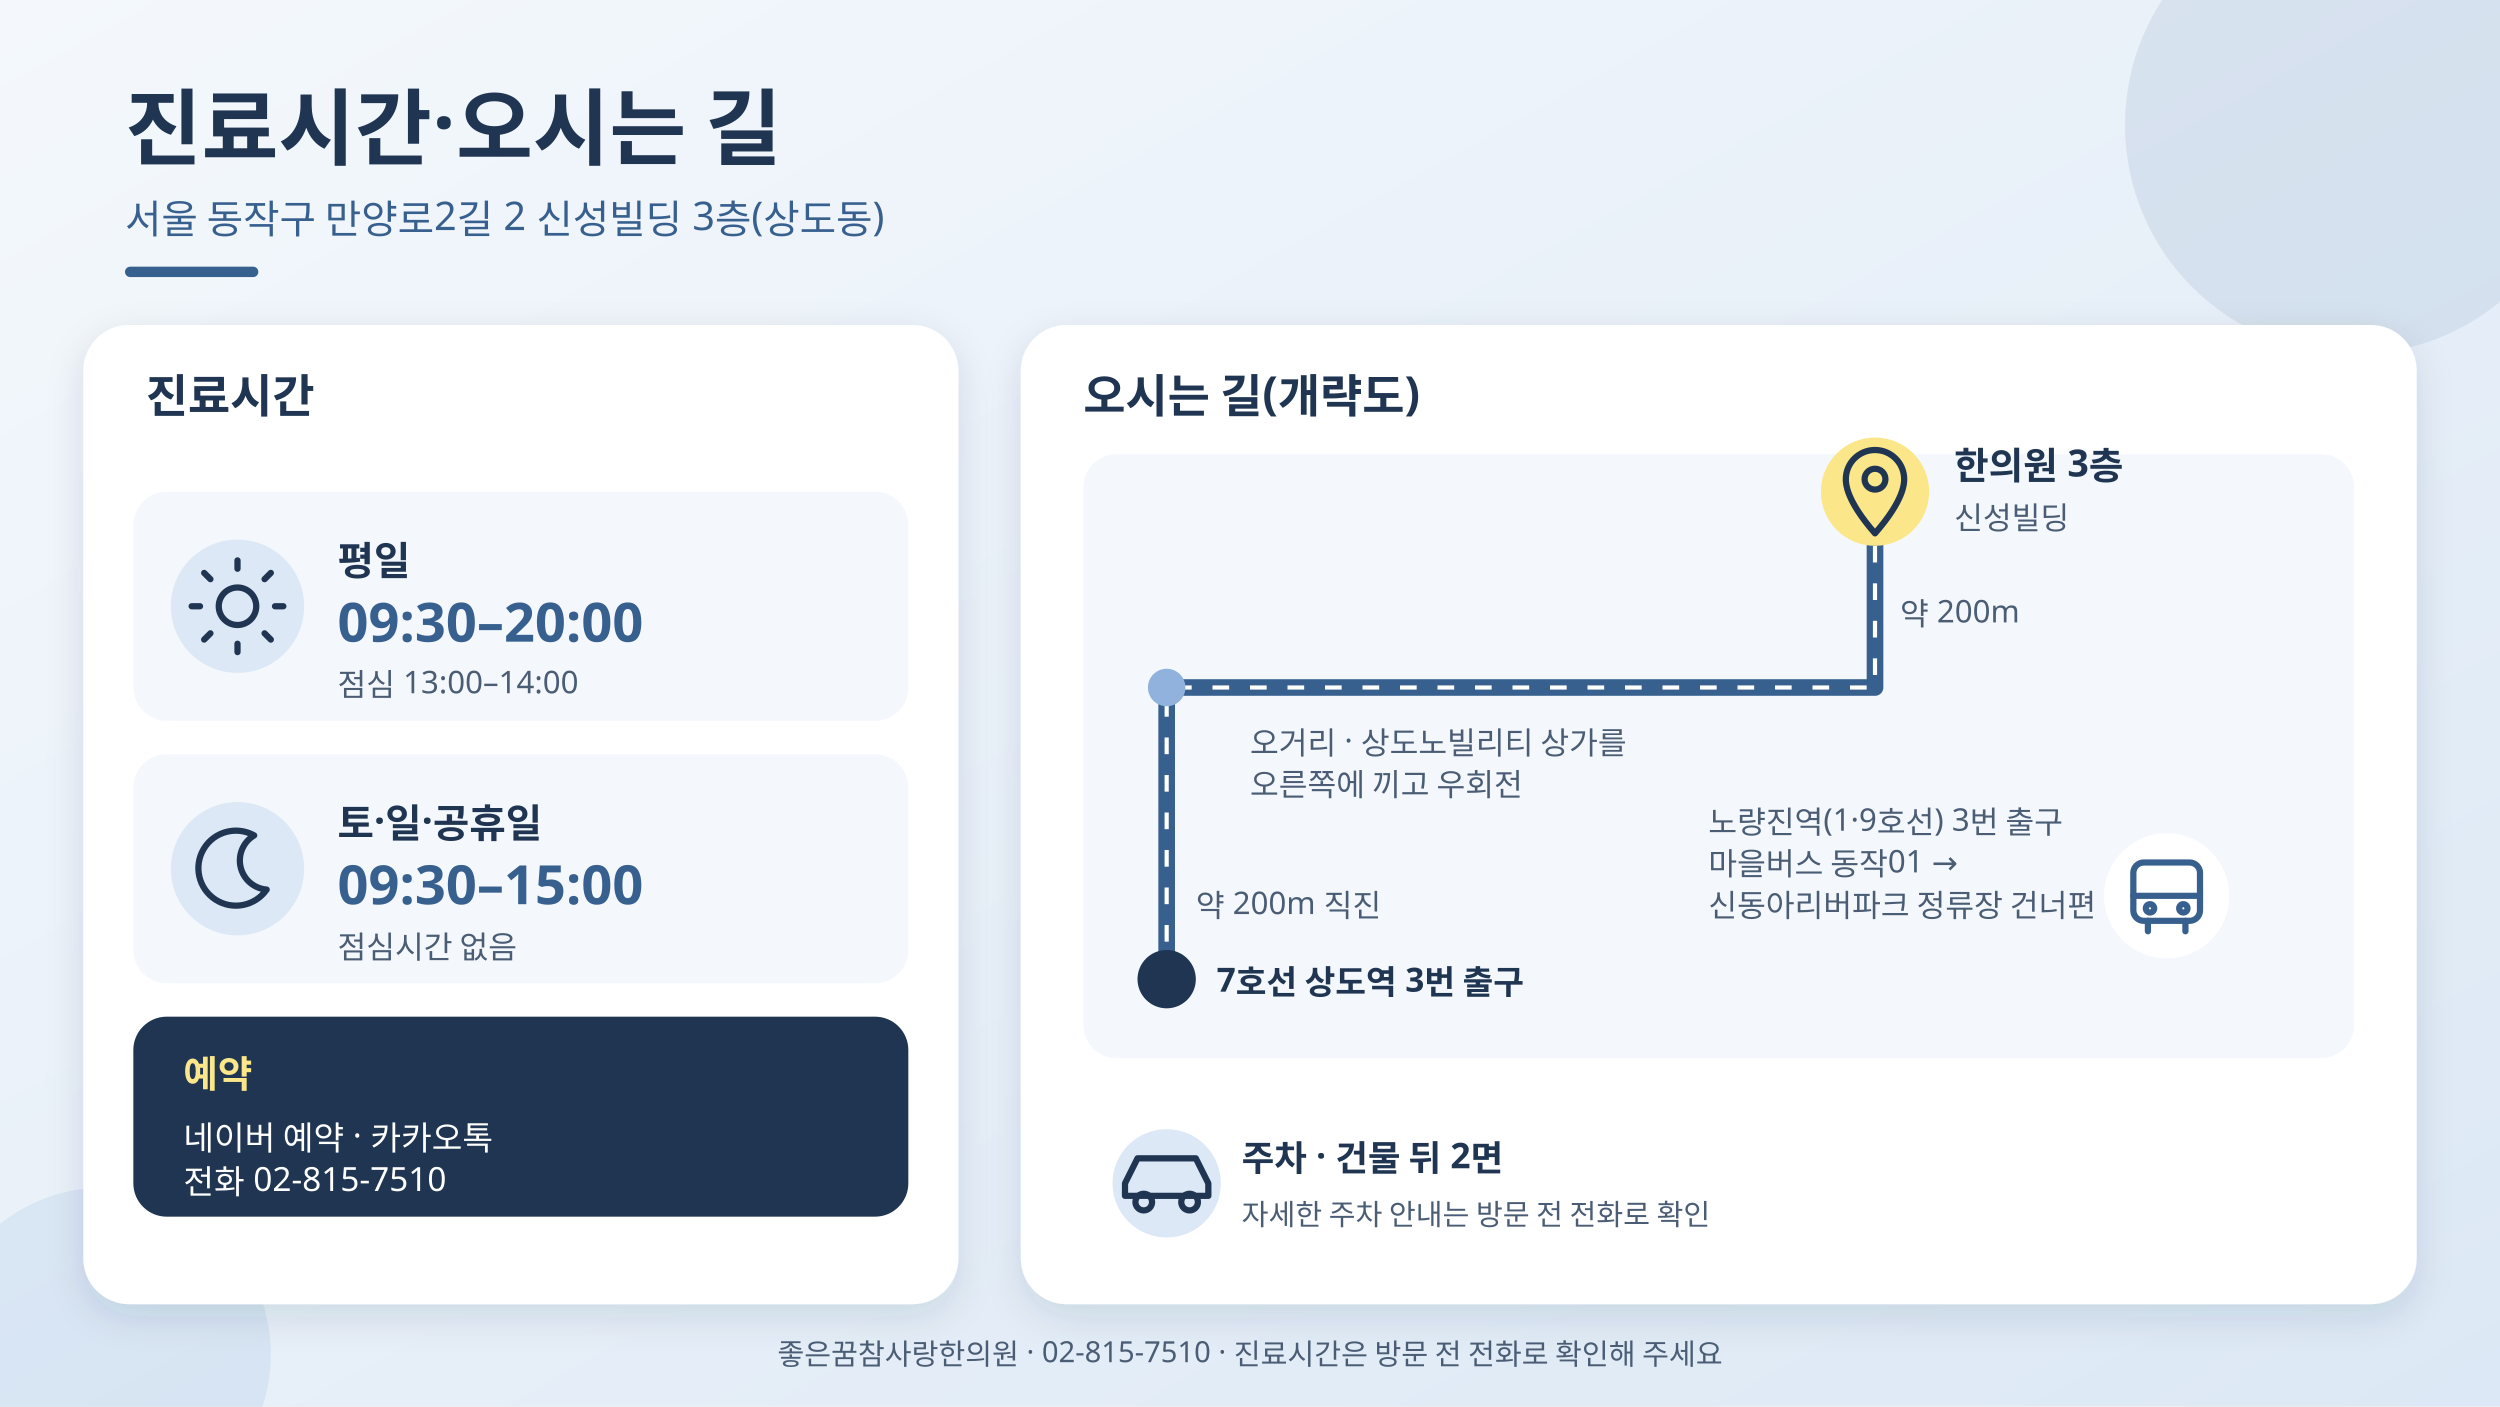
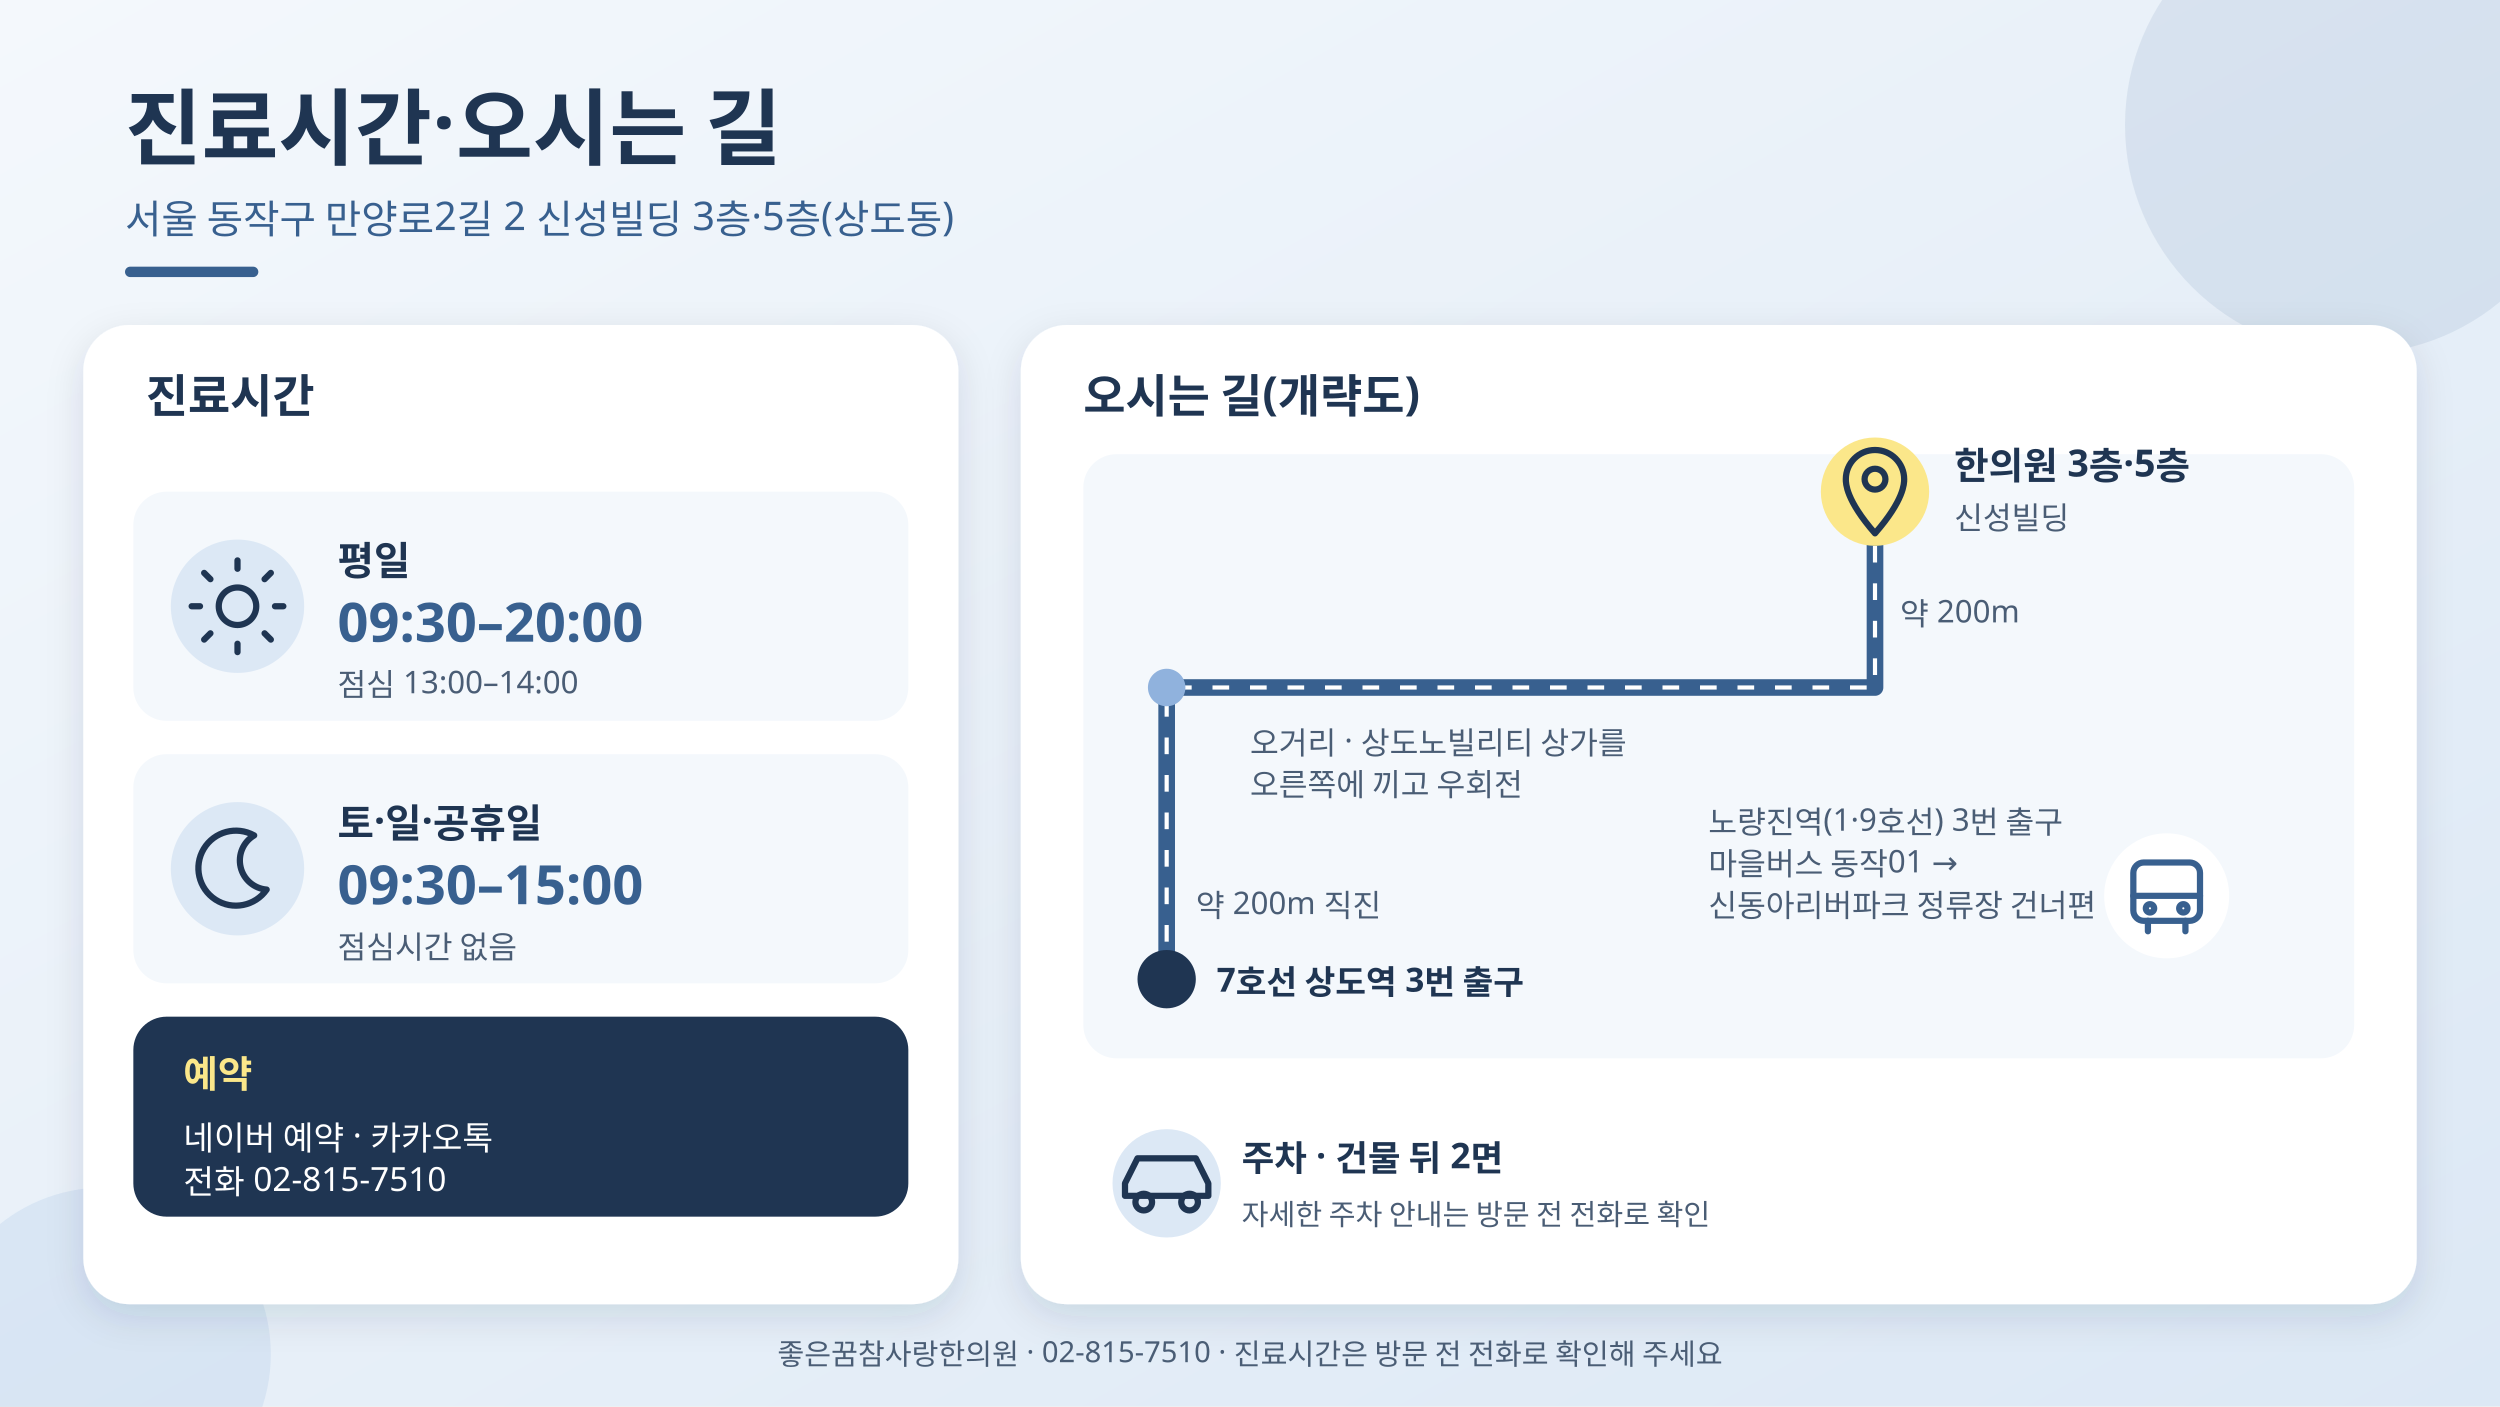
<svg xmlns="http://www.w3.org/2000/svg" viewBox="0 0 1200 675" width="1200" height="675">
  <defs>
    <linearGradient id="bg" x1="0" y1="0" x2="1" y2="1">
      <stop offset="0" stop-color="#F4F8FC" />
      <stop offset="1" stop-color="#DCE8F5" />
    </linearGradient>
    <filter id="sh" x="-10%" y="-10%" width="120%" height="130%">
      <feDropShadow dx="0" dy="6" stdDeviation="9" flood-color="#1F3552" flood-opacity="0.12" />
    </filter>
  </defs>
  <rect width="1200" height="675" fill="url(#bg)" />
  <circle cx="1130" cy="60" r="110" fill="#38608F" opacity="0.10" />
  <circle cx="50" cy="650" r="80" fill="#90B2DD" opacity="0.18" />
  <text x="60" y="76" font-family="'Nanum Myeongjo','Noto Serif KR','Malgun Gothic',serif" font-size="40" font-weight="800" fill="#1F3552" text-anchor="start">
    <tspan x="60" dy="0">진료시간·오시는 길</tspan>
  </text>
  <text x="60" y="112" font-family="'Noto Sans KR','Malgun Gothic','Apple SD Gothic Neo',sans-serif" font-size="19" font-weight="400" fill="#38608F" text-anchor="start">
-     <tspan x="60" dy="0">서울 동작구 만양로2길 2 신성빌딩 3층(상도동)</tspan>
+     <tspan x="60" dy="0">서울 동작구 만양로2길 2 신성빌딩 3층·5층(상도동)</tspan>
  </text>
  <rect x="60" y="128" width="64" height="5" rx="2.5" fill="#38608F" />
  <rect x="40" y="156" width="420" height="470" rx="22" fill="#fff" filter="url(#sh)" />
  <text x="70" y="198" font-family="'Noto Sans KR','Malgun Gothic','Apple SD Gothic Neo',sans-serif" font-size="22" font-weight="800" fill="#1F3552" text-anchor="start">
    <tspan x="70" dy="0">진료시간</tspan>
  </text>
  <rect x="64" y="236" width="372" height="110" rx="16" fill="#F4F8FC" />
  <circle cx="114" cy="291" r="32" fill="#DCE8F5" />
  <g transform="translate(114 291)" fill="none" stroke="#1F3552" stroke-width="3" stroke-linecap="round" stroke-linejoin="round">
    <circle r="9" />
    <path d="M0 -18v-4M0 18v4M-18 0h-4M18 0h4M-13 -13l-3 -3M13 13l3 3M-13 13l-3 3M13 -13l3 -3" />
  </g>
  <text x="162" y="276" font-family="'Noto Sans KR','Malgun Gothic','Apple SD Gothic Neo',sans-serif" font-size="19" font-weight="700" fill="#1F3552" text-anchor="start">
    <tspan x="162" dy="0">평일</tspan>
  </text>
  <text x="162" y="308" font-family="'Noto Sans KR','Malgun Gothic','Apple SD Gothic Neo',sans-serif" font-size="26" font-weight="800" fill="#38608F" text-anchor="start">
    <tspan x="162" dy="0">09:30–20:00</tspan>
  </text>
  <text x="162" y="334" font-family="'Noto Sans KR','Malgun Gothic','Apple SD Gothic Neo',sans-serif" font-size="15" font-weight="400" fill="#4A5D75" text-anchor="start">
    <tspan x="162" dy="0">점심 13:00–14:00</tspan>
  </text>
  <rect x="64" y="362" width="372" height="110" rx="16" fill="#F4F8FC" />
  <circle cx="114" cy="417" r="32" fill="#DCE8F5" />
  <g transform="translate(114 417)" fill="none" stroke="#1F3552" stroke-width="3" stroke-linecap="round" stroke-linejoin="round">
    <path d="M8 -16 A18 18 0 1 0 14 10 A14 14 0 0 1 8 -16Z" />
  </g>
  <text x="162" y="402" font-family="'Noto Sans KR','Malgun Gothic','Apple SD Gothic Neo',sans-serif" font-size="19" font-weight="700" fill="#1F3552" text-anchor="start">
    <tspan x="162" dy="0">토·일·공휴일</tspan>
  </text>
  <text x="162" y="434" font-family="'Noto Sans KR','Malgun Gothic','Apple SD Gothic Neo',sans-serif" font-size="26" font-weight="800" fill="#38608F" text-anchor="start">
    <tspan x="162" dy="0">09:30–15:00</tspan>
  </text>
  <text x="162" y="460" font-family="'Noto Sans KR','Malgun Gothic','Apple SD Gothic Neo',sans-serif" font-size="15" font-weight="400" fill="#4A5D75" text-anchor="start">
    <tspan x="162" dy="0">점심시간 없음</tspan>
  </text>
  <rect x="64" y="488" width="372" height="96" rx="16" fill="#1F3552" />
  <text x="88" y="522" font-family="'Noto Sans KR','Malgun Gothic','Apple SD Gothic Neo',sans-serif" font-size="18" font-weight="700" fill="#FBE78A" text-anchor="start">
    <tspan x="88" dy="0">예약</tspan>
  </text>
  <text x="88" y="552" font-family="'Noto Sans KR','Malgun Gothic','Apple SD Gothic Neo',sans-serif" font-size="16" font-weight="400" fill="#fff" text-anchor="start">
    <tspan x="88" dy="0">네이버 예약 · 카카오톡</tspan>
    <tspan x="88" dy="21">전화 02-815-7510</tspan>
  </text>
  <rect x="490" y="156" width="670" height="470" rx="22" fill="#fff" filter="url(#sh)" />
  <text x="520" y="198" font-family="'Noto Sans KR','Malgun Gothic','Apple SD Gothic Neo',sans-serif" font-size="22" font-weight="800" fill="#1F3552" text-anchor="start">
    <tspan x="520" dy="0">오시는 길(개략도)</tspan>
  </text>
  <rect x="520" y="218" width="610" height="290" rx="16" fill="#F4F8FC" />
  <path d="M560 470 V330 H900 V250" fill="none" stroke="#38608F" stroke-width="8" stroke-linecap="round" stroke-linejoin="round" />
  <path d="M560 470 V330 H900 V250" fill="none" stroke="#fff" stroke-width="2" stroke-dasharray="8 10" />
  <circle cx="560" cy="470" r="14" fill="#1F3552" />
  <text x="584" y="476" font-family="'Noto Sans KR','Malgun Gothic','Apple SD Gothic Neo',sans-serif" font-size="16" font-weight="700" fill="#1F3552" text-anchor="start">
    <tspan x="584" dy="0">7호선 상도역 3번 출구</tspan>
  </text>
  <text x="574" y="440" font-family="'Noto Sans KR','Malgun Gothic','Apple SD Gothic Neo',sans-serif" font-size="15" font-weight="400" fill="#4A5D75" text-anchor="start">
    <tspan x="574" dy="0">약 200m 직진</tspan>
  </text>
  <circle cx="560" cy="330" r="9" fill="#90B2DD" />
  <text x="600" y="362" font-family="'Noto Sans KR','Malgun Gothic','Apple SD Gothic Neo',sans-serif" font-size="15" font-weight="400" fill="#4A5D75" text-anchor="start">
    <tspan x="600" dy="0">오거리 · 상도노빌리티 상가를</tspan>
    <tspan x="600" dy="20">오른쪽에 끼고 우회전</tspan>
  </text>
  <text x="912" y="300" font-family="'Noto Sans KR','Malgun Gothic','Apple SD Gothic Neo',sans-serif" font-size="15" font-weight="400" fill="#4A5D75" text-anchor="start">
    <tspan x="912" dy="0">약 200m</tspan>
  </text>
  <g transform="translate(900 236)" />
  <circle cx="900" cy="236" r="26" fill="#FBE78A" />
  <g transform="translate(900 236)" fill="none" stroke="#1F3552" stroke-width="3" stroke-linecap="round" stroke-linejoin="round">
    <path d="M0 20 C-14 4 -14 -4 -14 -6 A14 14 0 0 1 14 -6 C14 -4 14 4 0 20Z" />
    <circle cy="-6" r="5" />
  </g>
  <text x="938" y="230" font-family="'Noto Sans KR','Malgun Gothic','Apple SD Gothic Neo',sans-serif" font-size="18" font-weight="800" fill="#1F3552" text-anchor="start">
-     <tspan x="938" dy="0">한의원 3층</tspan>
+     <tspan x="938" dy="0">한의원 3층·5층</tspan>
  </text>
  <text x="938" y="254" font-family="'Noto Sans KR','Malgun Gothic','Apple SD Gothic Neo',sans-serif" font-size="15" font-weight="400" fill="#4A5D75" text-anchor="start">
    <tspan x="938" dy="0">신성빌딩</tspan>
  </text>
  <circle cx="1040" cy="430" r="30" fill="#fff" />
  <g transform="translate(1040 430)" fill="none" stroke="#38608F" stroke-width="3" stroke-linecap="round" stroke-linejoin="round">
    <rect x="-16" y="-16" width="32" height="28" rx="5" />
    <path d="M-16 0 h32M-9 12 v5M9 12 v5" />
    <circle cx="-8" cy="6" r="2" />
    <circle cx="8" cy="6" r="2" />
  </g>
  <text x="1080" y="470" font-family="'Noto Sans KR','Malgun Gothic','Apple SD Gothic Neo',sans-serif" font-size="1" font-weight="400" fill="#4A5D75" text-anchor="start">
    <tspan x="1080" dy="0" />
  </text>
  <text x="820" y="400" font-family="'Noto Sans KR','Malgun Gothic','Apple SD Gothic Neo',sans-serif" font-size="15" font-weight="400" fill="#4A5D75" text-anchor="start">
    <tspan x="820" dy="0">노량진역(1·9호선) 3번 출구</tspan>
    <tspan x="820" dy="20">마을버스 동작01 →</tspan>
    <tspan x="820" dy="20">신동아리버파크 정류장 건너편</tspan>
  </text>
  <circle cx="560" cy="568" r="26" fill="#DCE8F5" />
  <g transform="translate(560 568)" fill="none" stroke="#1F3552" stroke-width="3" stroke-linecap="round" stroke-linejoin="round">
    <path d="M-20 6 v-6 l6 -12 h28 l6 12 v6 z" />
    <circle cx="-11" cy="9" r="4" />
    <circle cx="11" cy="9" r="4" />
  </g>
  <text x="596" y="562" font-family="'Noto Sans KR','Malgun Gothic','Apple SD Gothic Neo',sans-serif" font-size="17" font-weight="700" fill="#1F3552" text-anchor="start">
    <tspan x="596" dy="0">주차 · 건물 뒤 2면</tspan>
  </text>
  <text x="596" y="588" font-family="'Noto Sans KR','Malgun Gothic','Apple SD Gothic Neo',sans-serif" font-size="14" font-weight="400" fill="#4A5D75" text-anchor="start">
    <tspan x="596" dy="0">자세한 주차 안내는 방문 전 전화로 확인</tspan>
  </text>
  <text x="600" y="655" font-family="'Noto Sans KR','Malgun Gothic','Apple SD Gothic Neo',sans-serif" font-size="14" font-weight="400" fill="#4A5D75" text-anchor="middle">
    <tspan x="600" dy="0">좋은꿈참사랑한의원 · 02-815-7510 · 진료시간은 방문 전 전화로 확인해 주세요</tspan>
  </text>
</svg>
